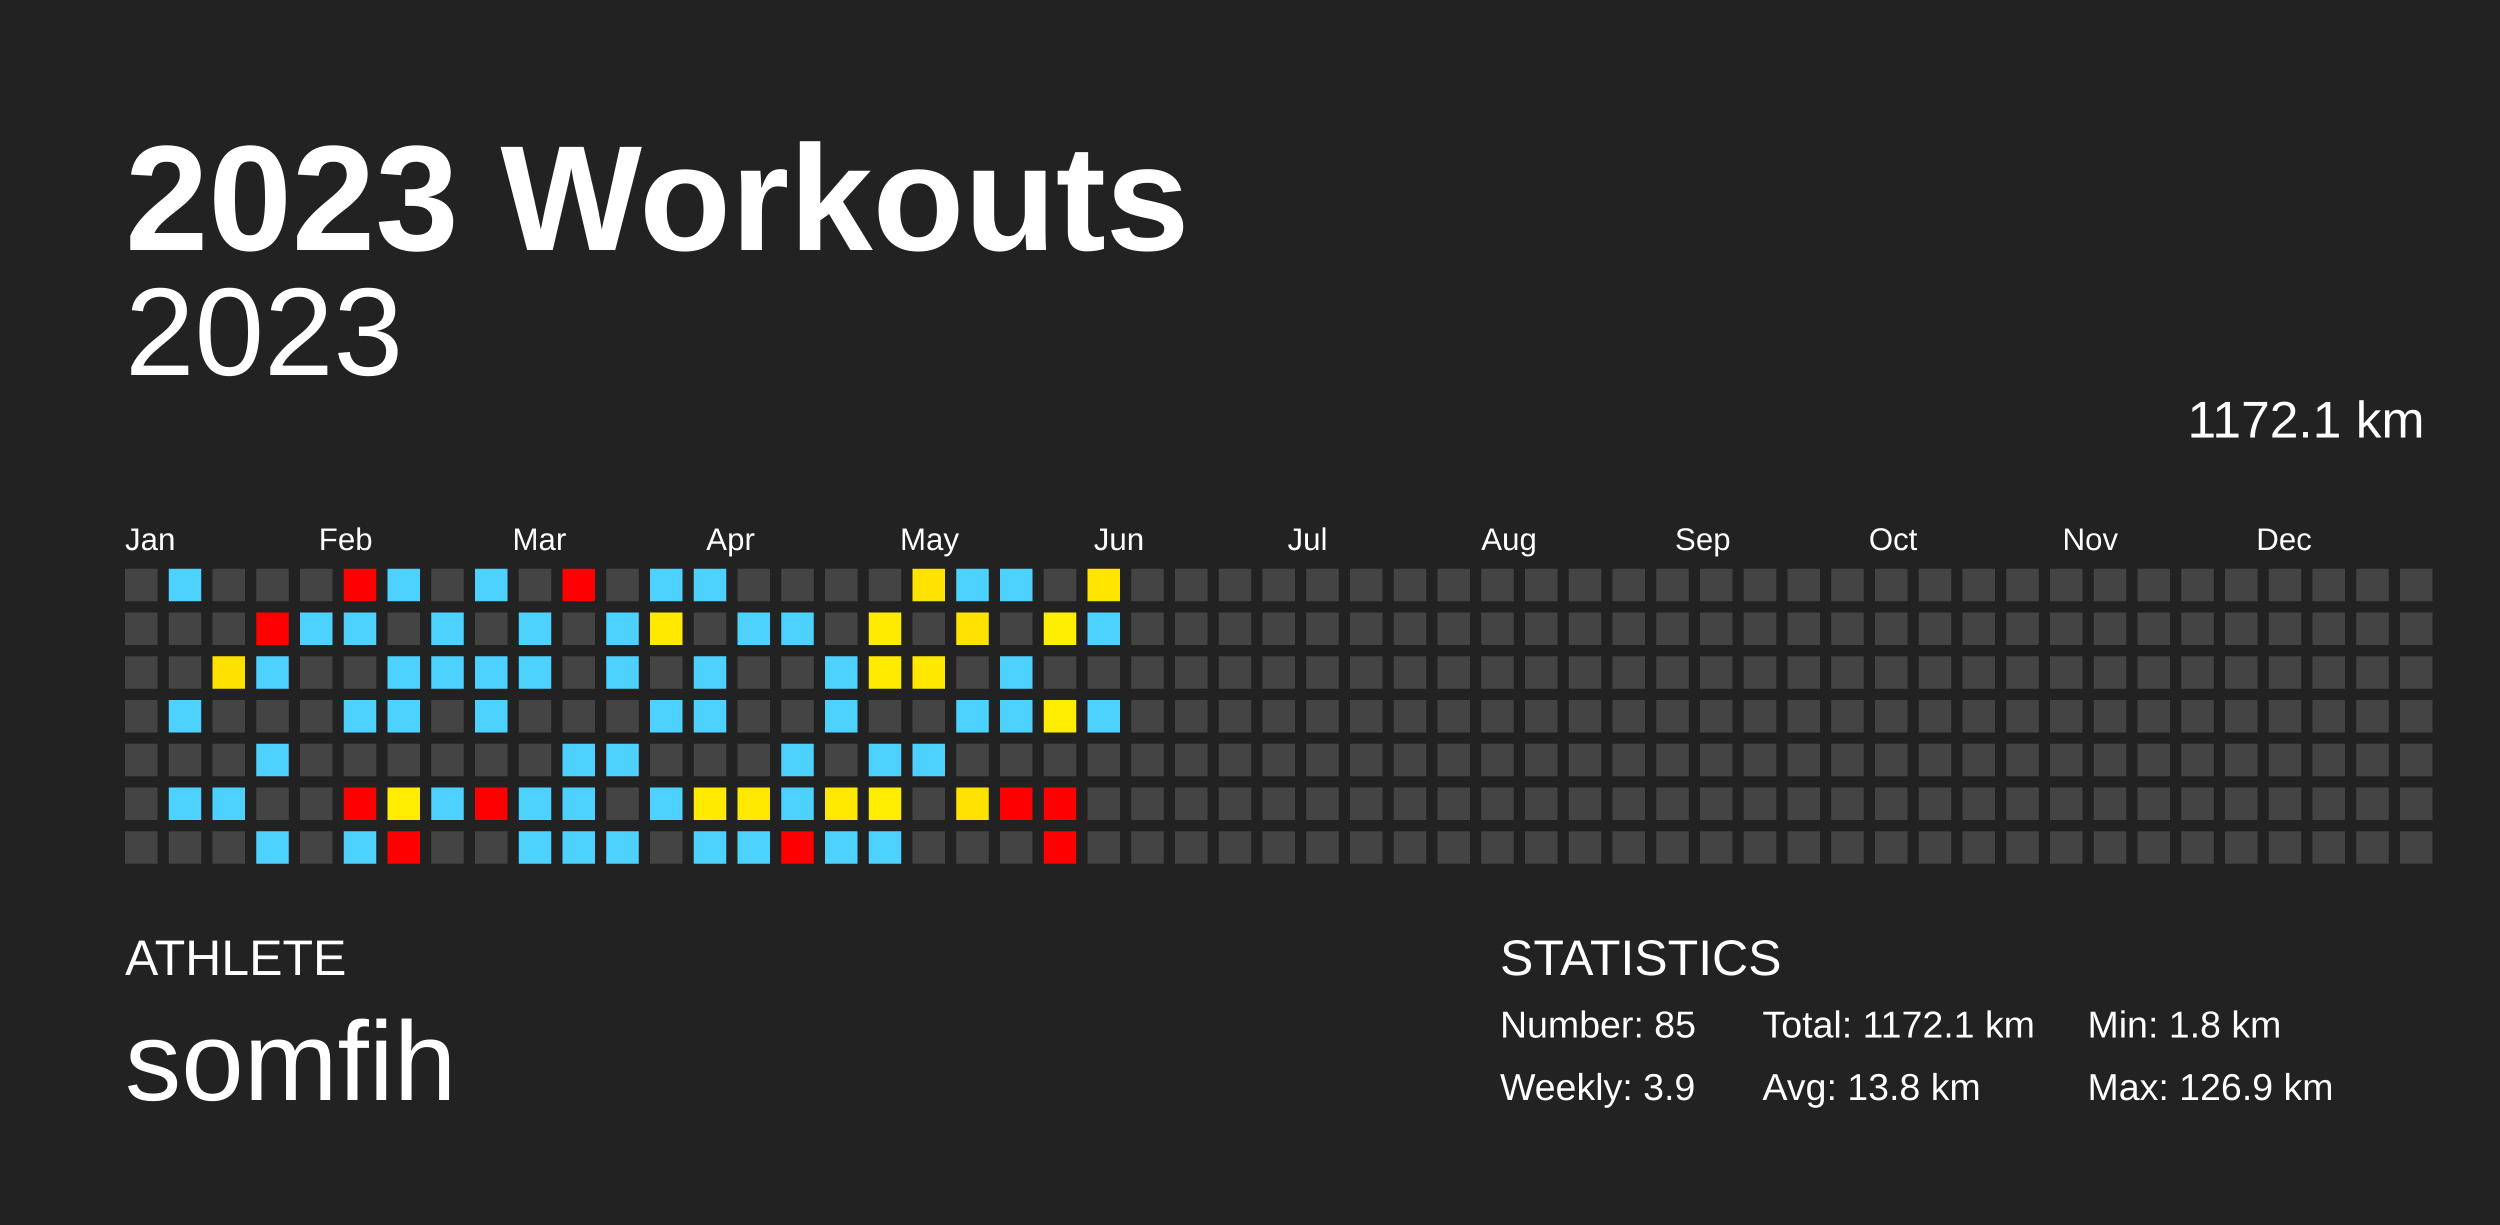
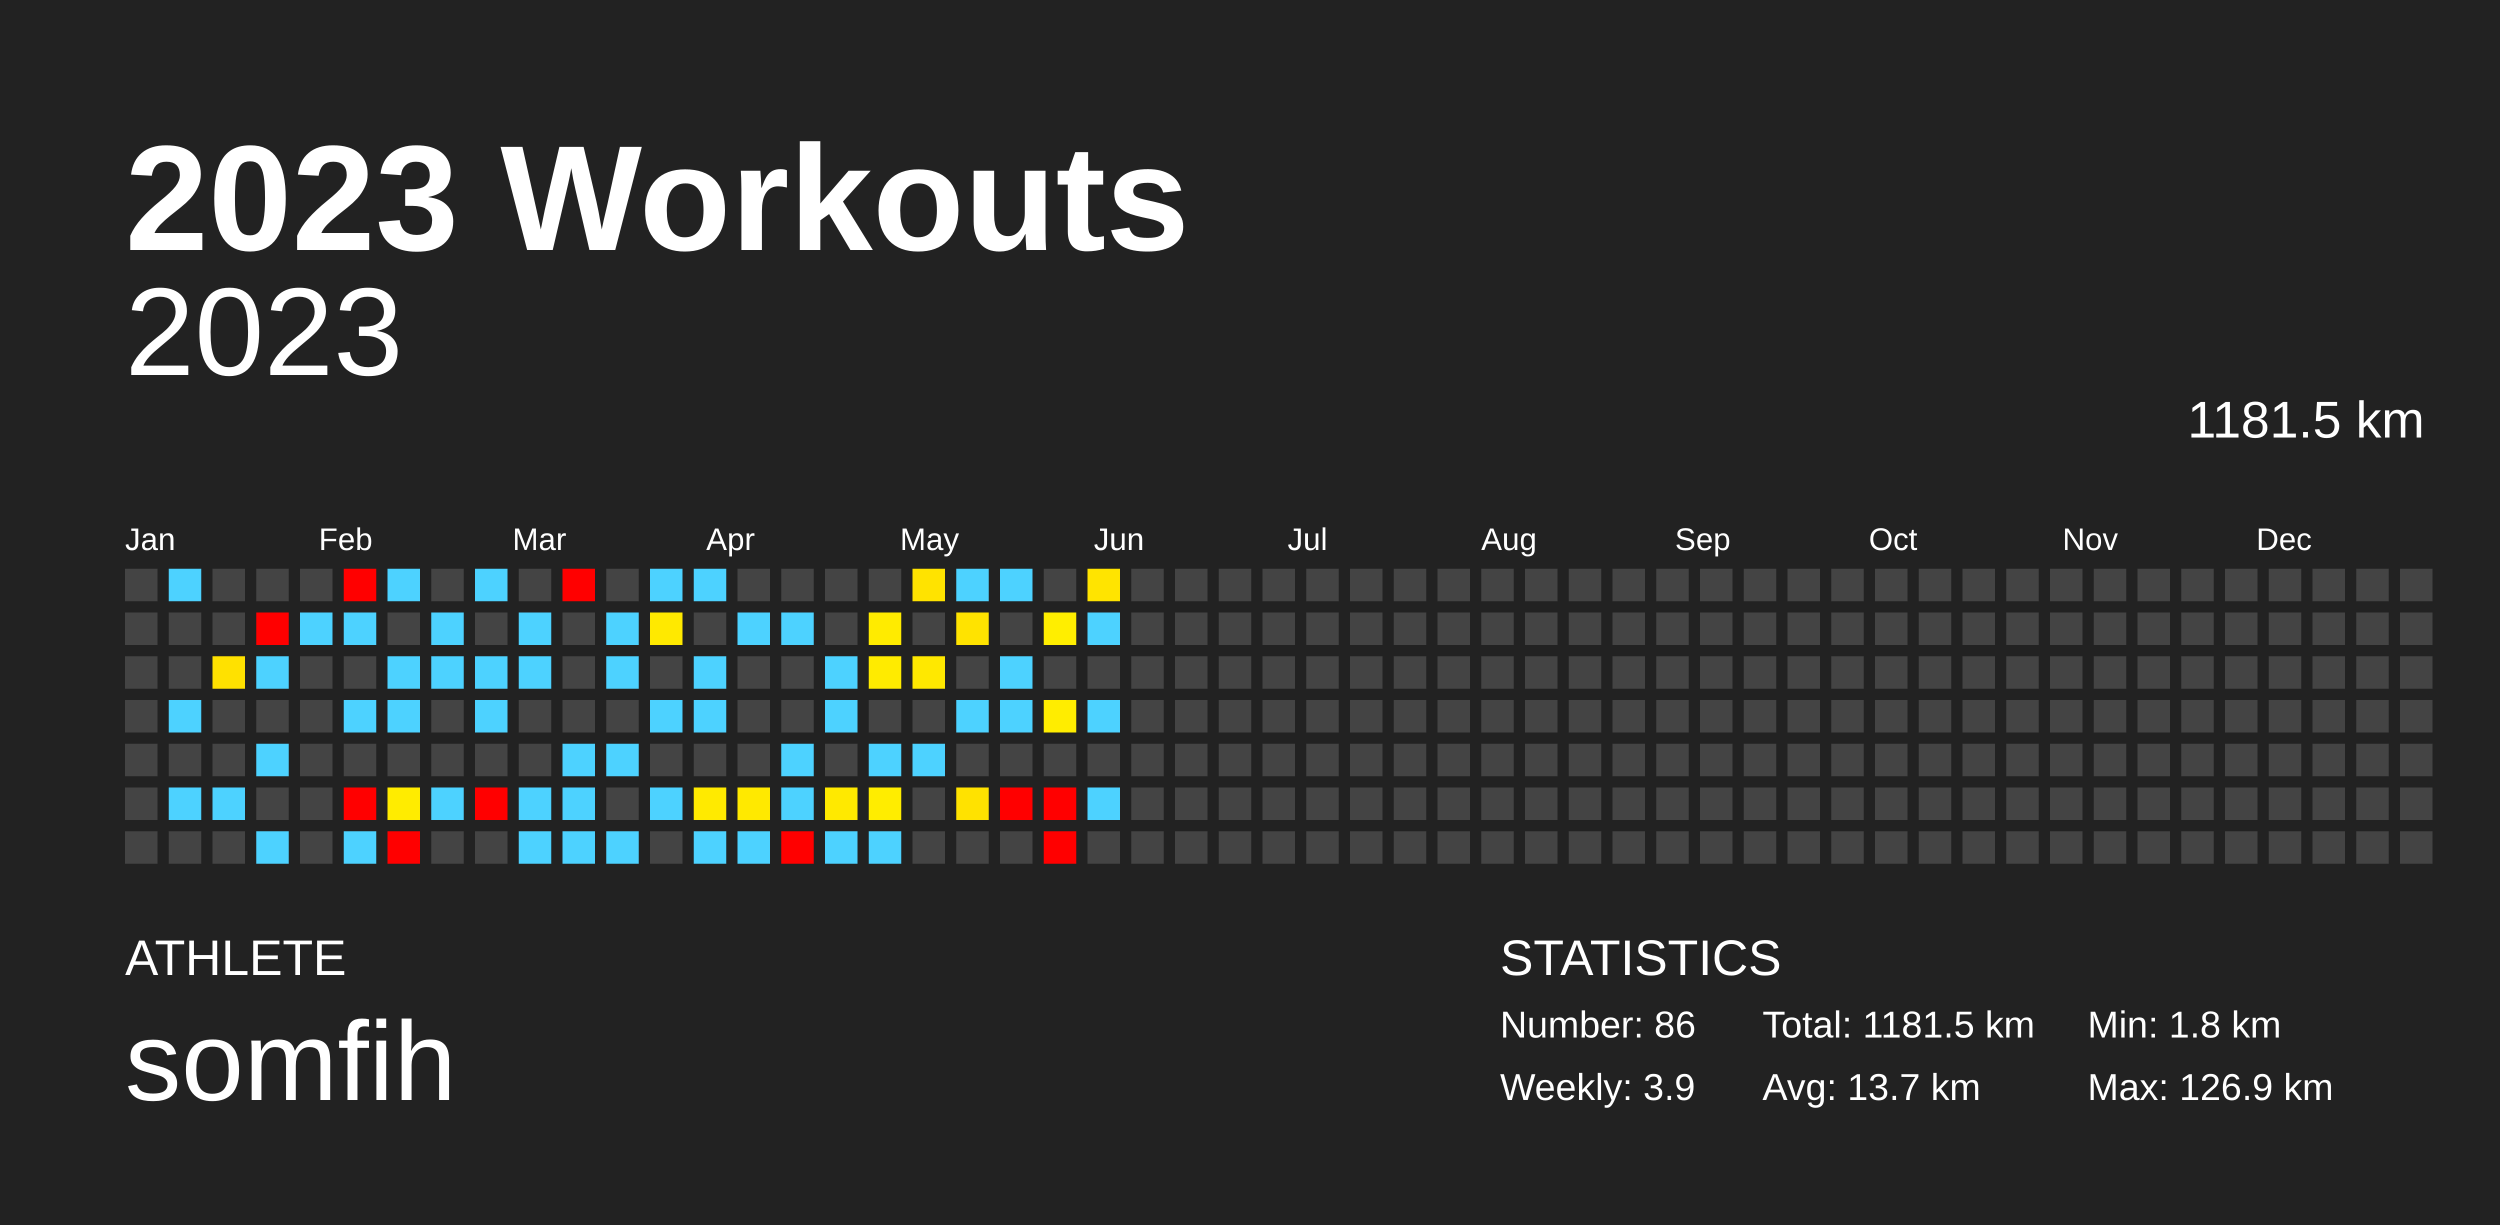
<svg xmlns="http://www.w3.org/2000/svg" baseProfile="full" height="98mm" version="1.1" viewBox="0,0,200,98" width="200mm">
  <defs />
  <rect fill="#222222" height="98" width="200" x="0" y="0" />
  <text fill="#FFFFFF" style="font-size:12px; font-family:Arial; font-weight:bold;" x="10" y="20">2023 Workouts</text>
  <text fill="#FFFFFF" style="font-size:4px; font-family:Arial" x="10" y="78">ATHLETE</text>
  <text fill="#FFFFFF" style="font-size:9px; font-family:Arial" x="10" y="88">somfih</text>
  <text fill="#FFFFFF" style="font-size:4px; font-family:Arial" x="120" y="78">STATISTICS</text>
-   <text fill="#FFFFFF" style="font-size:3px; font-family:Arial" x="120" y="83">Number: 85</text>
+   <text fill="#FFFFFF" style="font-size:3px; font-family:Arial" x="120" y="83">Number: 86</text>
  <text fill="#FFFFFF" style="font-size:3px; font-family:Arial" x="120" y="88">Weekly: 3.9</text>
-   <text fill="#FFFFFF" style="font-size:3px; font-family:Arial" x="141" y="83">Total: 1172.1 km</text>
-   <text fill="#FFFFFF" style="font-size:3px; font-family:Arial" x="141" y="88">Avg: 13.8 km</text>
+   <text fill="#FFFFFF" style="font-size:3px; font-family:Arial" x="141" y="83">Total: 1181.5 km</text>
+   <text fill="#FFFFFF" style="font-size:3px; font-family:Arial" x="141" y="88">Avg: 13.7 km</text>
  <text fill="#FFFFFF" style="font-size:3px; font-family:Arial" x="167" y="83">Min: 1.8 km</text>
  <text fill="#FFFFFF" style="font-size:3px; font-family:Arial" x="167" y="88">Max: 126.9 km</text>
  <text alignment-baseline="hanging" fill="#FFFFFF" style="font-size:10.0px; font-family:Arial;" x="10" y="30">2023</text>
-   <text alignment-baseline="hanging" fill="#FFFFFF" style="font-size:4.125px; font-family:Arial;" x="175" y="35">1172.1 km</text>
+   <text alignment-baseline="hanging" fill="#FFFFFF" style="font-size:4.125px; font-family:Arial;" x="175" y="35">1181.5 km</text>
  <text fill="#FFFFFF" style="font-size:2.5px; font-family:Arial" x="10.0" y="44">Jan</text>
  <text fill="#FFFFFF" style="font-size:2.5px; font-family:Arial" x="25.5" y="44">Feb</text>
  <text fill="#FFFFFF" style="font-size:2.5px; font-family:Arial" x="41.0" y="44">Mar</text>
  <text fill="#FFFFFF" style="font-size:2.5px; font-family:Arial" x="56.5" y="44">Apr</text>
  <text fill="#FFFFFF" style="font-size:2.5px; font-family:Arial" x="72.0" y="44">May</text>
  <text fill="#FFFFFF" style="font-size:2.5px; font-family:Arial" x="87.5" y="44">Jun</text>
  <text fill="#FFFFFF" style="font-size:2.5px; font-family:Arial" x="103.0" y="44">Jul</text>
  <text fill="#FFFFFF" style="font-size:2.5px; font-family:Arial" x="118.5" y="44">Aug</text>
  <text fill="#FFFFFF" style="font-size:2.5px; font-family:Arial" x="134.0" y="44">Sep</text>
  <text fill="#FFFFFF" style="font-size:2.5px; font-family:Arial" x="149.5" y="44">Oct</text>
  <text fill="#FFFFFF" style="font-size:2.5px; font-family:Arial" x="165.0" y="44">Nov</text>
  <text fill="#FFFFFF" style="font-size:2.5px; font-family:Arial" x="180.5" y="44">Dec</text>
  <rect fill="#444444" height="2.6" width="2.6" x="10.0" y="45.5" />
  <rect fill="#444444" height="2.6" width="2.6" x="10.0" y="49.0" />
  <rect fill="#444444" height="2.6" width="2.6" x="10.0" y="52.5" />
  <rect fill="#444444" height="2.6" width="2.6" x="10.0" y="56.0" />
  <rect fill="#444444" height="2.6" width="2.6" x="10.0" y="59.5" />
  <rect fill="#444444" height="2.6" width="2.6" x="10.0" y="63.0" />
  <rect fill="#444444" height="2.6" width="2.6" x="10.0" y="66.5" />
  <rect fill="#4dd2ff" height="2.6" width="2.6" x="13.5" y="45.5" />
  <rect fill="#444444" height="2.6" width="2.6" x="13.5" y="49.0" />
  <rect fill="#444444" height="2.6" width="2.6" x="13.5" y="52.5" />
  <rect fill="#4dd2ff" height="2.6" width="2.6" x="13.5" y="56.0" />
  <rect fill="#444444" height="2.6" width="2.6" x="13.5" y="59.5" />
  <rect fill="#4dd2ff" height="2.6" width="2.6" x="13.5" y="63.0" />
  <rect fill="#444444" height="2.6" width="2.6" x="13.5" y="66.5" />
  <rect fill="#444444" height="2.6" width="2.6" x="17.0" y="45.5" />
  <rect fill="#444444" height="2.6" width="2.6" x="17.0" y="49.0" />
  <rect fill="#ffe100" height="2.6" width="2.6" x="17.0" y="52.5" />
  <rect fill="#444444" height="2.6" width="2.6" x="17.0" y="56.0" />
  <rect fill="#444444" height="2.6" width="2.6" x="17.0" y="59.5" />
  <rect fill="#4dd2ff" height="2.6" width="2.6" x="17.0" y="63.0" />
  <rect fill="#444444" height="2.6" width="2.6" x="17.0" y="66.5" />
  <rect fill="#444444" height="2.6" width="2.6" x="20.5" y="45.5" />
  <rect fill="red" height="2.6" width="2.6" x="20.5" y="49.0" />
  <rect fill="#4dd2ff" height="2.6" width="2.6" x="20.5" y="52.5" />
  <rect fill="#444444" height="2.6" width="2.6" x="20.5" y="56.0" />
  <rect fill="#4dd2ff" height="2.6" width="2.6" x="20.5" y="59.5" />
  <rect fill="#444444" height="2.6" width="2.6" x="20.5" y="63.0" />
  <rect fill="#4dd2ff" height="2.6" width="2.6" x="20.5" y="66.5" />
  <rect fill="#444444" height="2.6" width="2.6" x="24.0" y="45.5" />
  <rect fill="#4dd2ff" height="2.6" width="2.6" x="24.0" y="49.0" />
  <rect fill="#444444" height="2.6" width="2.6" x="24.0" y="52.5" />
  <rect fill="#444444" height="2.6" width="2.6" x="24.0" y="56.0" />
  <rect fill="#444444" height="2.6" width="2.6" x="24.0" y="59.5" />
  <rect fill="#444444" height="2.6" width="2.6" x="24.0" y="63.0" />
  <rect fill="#444444" height="2.6" width="2.6" x="24.0" y="66.5" />
  <rect fill="red" height="2.6" width="2.6" x="27.5" y="45.5" />
  <rect fill="#4dd2ff" height="2.6" width="2.6" x="27.5" y="49.0" />
  <rect fill="#444444" height="2.6" width="2.6" x="27.5" y="52.5" />
  <rect fill="#4dd2ff" height="2.6" width="2.6" x="27.5" y="56.0" />
  <rect fill="#444444" height="2.6" width="2.6" x="27.5" y="59.5" />
  <rect fill="red" height="2.6" width="2.6" x="27.5" y="63.0" />
  <rect fill="#4dd2ff" height="2.6" width="2.6" x="27.5" y="66.5" />
  <rect fill="#4dd2ff" height="2.6" width="2.6" x="31.0" y="45.5" />
  <rect fill="#444444" height="2.6" width="2.6" x="31.0" y="49.0" />
  <rect fill="#4dd2ff" height="2.6" width="2.6" x="31.0" y="52.5" />
  <rect fill="#4dd2ff" height="2.6" width="2.6" x="31.0" y="56.0" />
  <rect fill="#444444" height="2.6" width="2.6" x="31.0" y="59.5" />
  <rect fill="#ffec00" height="2.6" width="2.6" x="31.0" y="63.0" />
  <rect fill="red" height="2.6" width="2.6" x="31.0" y="66.5" />
  <rect fill="#444444" height="2.6" width="2.6" x="34.5" y="45.5" />
  <rect fill="#4dd2ff" height="2.6" width="2.6" x="34.5" y="49.0" />
  <rect fill="#4dd2ff" height="2.6" width="2.6" x="34.5" y="52.5" />
  <rect fill="#444444" height="2.6" width="2.6" x="34.5" y="56.0" />
  <rect fill="#444444" height="2.6" width="2.6" x="34.5" y="59.5" />
  <rect fill="#4dd2ff" height="2.6" width="2.6" x="34.5" y="63.0" />
  <rect fill="#444444" height="2.6" width="2.6" x="34.5" y="66.5" />
  <rect fill="#4dd2ff" height="2.6" width="2.6" x="38.0" y="45.5" />
  <rect fill="#444444" height="2.6" width="2.6" x="38.0" y="49.0" />
  <rect fill="#4dd2ff" height="2.6" width="2.6" x="38.0" y="52.5" />
  <rect fill="#4dd2ff" height="2.6" width="2.6" x="38.0" y="56.0" />
  <rect fill="#444444" height="2.6" width="2.6" x="38.0" y="59.5" />
  <rect fill="red" height="2.6" width="2.6" x="38.0" y="63.0" />
  <rect fill="#444444" height="2.6" width="2.6" x="38.0" y="66.5" />
  <rect fill="#444444" height="2.6" width="2.6" x="41.5" y="45.5" />
  <rect fill="#4dd2ff" height="2.6" width="2.6" x="41.5" y="49.0" />
  <rect fill="#4dd2ff" height="2.6" width="2.6" x="41.5" y="52.5" />
  <rect fill="#444444" height="2.6" width="2.6" x="41.5" y="56.0" />
  <rect fill="#444444" height="2.6" width="2.6" x="41.5" y="59.5" />
  <rect fill="#4dd2ff" height="2.6" width="2.6" x="41.5" y="63.0" />
  <rect fill="#4dd2ff" height="2.6" width="2.6" x="41.5" y="66.5" />
  <rect fill="red" height="2.6" width="2.6" x="45.0" y="45.5" />
  <rect fill="#444444" height="2.6" width="2.6" x="45.0" y="49.0" />
  <rect fill="#444444" height="2.6" width="2.6" x="45.0" y="52.5" />
  <rect fill="#444444" height="2.6" width="2.6" x="45.0" y="56.0" />
  <rect fill="#4dd2ff" height="2.6" width="2.6" x="45.0" y="59.5" />
  <rect fill="#4dd2ff" height="2.6" width="2.6" x="45.0" y="63.0" />
  <rect fill="#4dd2ff" height="2.6" width="2.6" x="45.0" y="66.5" />
  <rect fill="#444444" height="2.6" width="2.6" x="48.5" y="45.5" />
  <rect fill="#4dd2ff" height="2.6" width="2.6" x="48.5" y="49.0" />
  <rect fill="#4dd2ff" height="2.6" width="2.6" x="48.5" y="52.5" />
  <rect fill="#444444" height="2.6" width="2.6" x="48.5" y="56.0" />
  <rect fill="#4dd2ff" height="2.6" width="2.6" x="48.5" y="59.5" />
  <rect fill="#444444" height="2.6" width="2.6" x="48.5" y="63.0" />
  <rect fill="#4dd2ff" height="2.6" width="2.6" x="48.5" y="66.5" />
  <rect fill="#4dd2ff" height="2.6" width="2.6" x="52.0" y="45.5" />
  <rect fill="#ffe900" height="2.6" width="2.6" x="52.0" y="49.0" />
  <rect fill="#444444" height="2.6" width="2.6" x="52.0" y="52.5" />
  <rect fill="#4dd2ff" height="2.6" width="2.6" x="52.0" y="56.0" />
  <rect fill="#444444" height="2.6" width="2.6" x="52.0" y="59.5" />
  <rect fill="#4dd2ff" height="2.6" width="2.6" x="52.0" y="63.0" />
  <rect fill="#444444" height="2.6" width="2.6" x="52.0" y="66.5" />
  <rect fill="#4dd2ff" height="2.6" width="2.6" x="55.5" y="45.5" />
  <rect fill="#444444" height="2.6" width="2.6" x="55.5" y="49.0" />
  <rect fill="#4dd2ff" height="2.6" width="2.6" x="55.5" y="52.5" />
  <rect fill="#4dd2ff" height="2.6" width="2.6" x="55.5" y="56.0" />
  <rect fill="#444444" height="2.6" width="2.6" x="55.5" y="59.5" />
  <rect fill="#ffea00" height="2.6" width="2.6" x="55.5" y="63.0" />
  <rect fill="#4dd2ff" height="2.6" width="2.6" x="55.5" y="66.5" />
  <rect fill="#444444" height="2.6" width="2.6" x="59.0" y="45.5" />
  <rect fill="#4dd2ff" height="2.6" width="2.6" x="59.0" y="49.0" />
  <rect fill="#444444" height="2.6" width="2.6" x="59.0" y="52.5" />
  <rect fill="#444444" height="2.6" width="2.6" x="59.0" y="56.0" />
  <rect fill="#444444" height="2.6" width="2.6" x="59.0" y="59.5" />
  <rect fill="#ffe900" height="2.6" width="2.6" x="59.0" y="63.0" />
  <rect fill="#4dd2ff" height="2.6" width="2.6" x="59.0" y="66.5" />
  <rect fill="#444444" height="2.6" width="2.6" x="62.5" y="45.5" />
  <rect fill="#4dd2ff" height="2.6" width="2.6" x="62.5" y="49.0" />
  <rect fill="#444444" height="2.6" width="2.6" x="62.5" y="52.5" />
  <rect fill="#444444" height="2.6" width="2.6" x="62.5" y="56.0" />
  <rect fill="#4dd2ff" height="2.6" width="2.6" x="62.5" y="59.5" />
  <rect fill="#4dd2ff" height="2.6" width="2.6" x="62.5" y="63.0" />
  <rect fill="red" height="2.6" width="2.6" x="62.5" y="66.5" />
  <rect fill="#444444" height="2.6" width="2.6" x="66.0" y="45.5" />
  <rect fill="#444444" height="2.6" width="2.6" x="66.0" y="49.0" />
  <rect fill="#4dd2ff" height="2.6" width="2.6" x="66.0" y="52.5" />
  <rect fill="#4dd2ff" height="2.6" width="2.6" x="66.0" y="56.0" />
  <rect fill="#444444" height="2.6" width="2.6" x="66.0" y="59.5" />
  <rect fill="#ffe900" height="2.6" width="2.6" x="66.0" y="63.0" />
  <rect fill="#4dd2ff" height="2.6" width="2.6" x="66.0" y="66.5" />
  <rect fill="#444444" height="2.6" width="2.6" x="69.5" y="45.5" />
  <rect fill="#ffeb00" height="2.6" width="2.6" x="69.5" y="49.0" />
  <rect fill="#ffeb00" height="2.6" width="2.6" x="69.5" y="52.5" />
  <rect fill="#444444" height="2.6" width="2.6" x="69.5" y="56.0" />
  <rect fill="#4dd2ff" height="2.6" width="2.6" x="69.5" y="59.5" />
  <rect fill="#ffed00" height="2.6" width="2.6" x="69.5" y="63.0" />
  <rect fill="#4dd2ff" height="2.6" width="2.6" x="69.5" y="66.5" />
  <rect fill="#ffe300" height="2.6" width="2.6" x="73.0" y="45.5" />
  <rect fill="#444444" height="2.6" width="2.6" x="73.0" y="49.0" />
  <rect fill="#ffe800" height="2.6" width="2.6" x="73.0" y="52.5" />
  <rect fill="#444444" height="2.6" width="2.6" x="73.0" y="56.0" />
  <rect fill="#4dd2ff" height="2.6" width="2.6" x="73.0" y="59.5" />
  <rect fill="#444444" height="2.6" width="2.6" x="73.0" y="63.0" />
  <rect fill="#444444" height="2.6" width="2.6" x="73.0" y="66.5" />
  <rect fill="#4dd2ff" height="2.6" width="2.6" x="76.5" y="45.5" />
  <rect fill="#ffe300" height="2.6" width="2.6" x="76.5" y="49.0" />
  <rect fill="#444444" height="2.6" width="2.6" x="76.5" y="52.5" />
  <rect fill="#4dd2ff" height="2.6" width="2.6" x="76.5" y="56.0" />
  <rect fill="#444444" height="2.6" width="2.6" x="76.5" y="59.5" />
  <rect fill="#ffe200" height="2.6" width="2.6" x="76.5" y="63.0" />
  <rect fill="#444444" height="2.6" width="2.6" x="76.5" y="66.5" />
  <rect fill="#4dd2ff" height="2.6" width="2.6" x="80.0" y="45.5" />
  <rect fill="#444444" height="2.6" width="2.6" x="80.0" y="49.0" />
  <rect fill="#4dd2ff" height="2.6" width="2.6" x="80.0" y="52.5" />
  <rect fill="#4dd2ff" height="2.6" width="2.6" x="80.0" y="56.0" />
  <rect fill="#444444" height="2.6" width="2.6" x="80.0" y="59.5" />
  <rect fill="red" height="2.6" width="2.6" x="80.0" y="63.0" />
  <rect fill="#444444" height="2.6" width="2.6" x="80.0" y="66.5" />
  <rect fill="#444444" height="2.6" width="2.6" x="83.5" y="45.5" />
  <rect fill="#ffee00" height="2.6" width="2.6" x="83.5" y="49.0" />
  <rect fill="#444444" height="2.6" width="2.6" x="83.5" y="52.5" />
  <rect fill="#ffed00" height="2.6" width="2.6" x="83.5" y="56.0" />
  <rect fill="#444444" height="2.6" width="2.6" x="83.5" y="59.5" />
  <rect fill="red" height="2.6" width="2.6" x="83.5" y="63.0" />
  <rect fill="red" height="2.6" width="2.6" x="83.5" y="66.5" />
  <rect fill="#ffe400" height="2.6" width="2.6" x="87.0" y="45.5" />
  <rect fill="#4dd2ff" height="2.6" width="2.6" x="87.0" y="49.0" />
  <rect fill="#444444" height="2.6" width="2.6" x="87.0" y="52.5" />
  <rect fill="#4dd2ff" height="2.6" width="2.6" x="87.0" y="56.0" />
  <rect fill="#444444" height="2.6" width="2.6" x="87.0" y="59.5" />
-   <rect fill="#444444" height="2.6" width="2.6" x="87.0" y="63.0" />
+   <rect fill="#4dd2ff" height="2.6" width="2.6" x="87.0" y="63.0" />
  <rect fill="#444444" height="2.6" width="2.6" x="87.0" y="66.5" />
  <rect fill="#444444" height="2.6" width="2.6" x="90.5" y="45.5" />
  <rect fill="#444444" height="2.6" width="2.6" x="90.5" y="49.0" />
  <rect fill="#444444" height="2.6" width="2.6" x="90.5" y="52.5" />
  <rect fill="#444444" height="2.6" width="2.6" x="90.5" y="56.0" />
  <rect fill="#444444" height="2.6" width="2.6" x="90.5" y="59.5" />
  <rect fill="#444444" height="2.6" width="2.6" x="90.5" y="63.0" />
  <rect fill="#444444" height="2.6" width="2.6" x="90.5" y="66.5" />
  <rect fill="#444444" height="2.6" width="2.6" x="94.0" y="45.5" />
  <rect fill="#444444" height="2.6" width="2.6" x="94.0" y="49.0" />
  <rect fill="#444444" height="2.6" width="2.6" x="94.0" y="52.5" />
  <rect fill="#444444" height="2.6" width="2.6" x="94.0" y="56.0" />
  <rect fill="#444444" height="2.6" width="2.6" x="94.0" y="59.5" />
  <rect fill="#444444" height="2.6" width="2.6" x="94.0" y="63.0" />
  <rect fill="#444444" height="2.6" width="2.6" x="94.0" y="66.5" />
  <rect fill="#444444" height="2.6" width="2.6" x="97.5" y="45.5" />
  <rect fill="#444444" height="2.6" width="2.6" x="97.5" y="49.0" />
  <rect fill="#444444" height="2.6" width="2.6" x="97.5" y="52.5" />
  <rect fill="#444444" height="2.6" width="2.6" x="97.5" y="56.0" />
  <rect fill="#444444" height="2.6" width="2.6" x="97.5" y="59.5" />
  <rect fill="#444444" height="2.6" width="2.6" x="97.5" y="63.0" />
  <rect fill="#444444" height="2.6" width="2.6" x="97.5" y="66.5" />
  <rect fill="#444444" height="2.6" width="2.6" x="101.0" y="45.5" />
  <rect fill="#444444" height="2.6" width="2.6" x="101.0" y="49.0" />
  <rect fill="#444444" height="2.6" width="2.6" x="101.0" y="52.5" />
  <rect fill="#444444" height="2.6" width="2.6" x="101.0" y="56.0" />
  <rect fill="#444444" height="2.6" width="2.6" x="101.0" y="59.5" />
  <rect fill="#444444" height="2.6" width="2.6" x="101.0" y="63.0" />
  <rect fill="#444444" height="2.6" width="2.6" x="101.0" y="66.5" />
  <rect fill="#444444" height="2.6" width="2.6" x="104.5" y="45.5" />
  <rect fill="#444444" height="2.6" width="2.6" x="104.5" y="49.0" />
  <rect fill="#444444" height="2.6" width="2.6" x="104.5" y="52.5" />
  <rect fill="#444444" height="2.6" width="2.6" x="104.5" y="56.0" />
  <rect fill="#444444" height="2.6" width="2.6" x="104.5" y="59.5" />
  <rect fill="#444444" height="2.6" width="2.6" x="104.5" y="63.0" />
  <rect fill="#444444" height="2.6" width="2.6" x="104.5" y="66.5" />
  <rect fill="#444444" height="2.6" width="2.6" x="108.0" y="45.5" />
  <rect fill="#444444" height="2.6" width="2.6" x="108.0" y="49.0" />
  <rect fill="#444444" height="2.6" width="2.6" x="108.0" y="52.5" />
  <rect fill="#444444" height="2.6" width="2.6" x="108.0" y="56.0" />
  <rect fill="#444444" height="2.6" width="2.6" x="108.0" y="59.5" />
  <rect fill="#444444" height="2.6" width="2.6" x="108.0" y="63.0" />
  <rect fill="#444444" height="2.6" width="2.6" x="108.0" y="66.5" />
  <rect fill="#444444" height="2.6" width="2.6" x="111.5" y="45.5" />
  <rect fill="#444444" height="2.6" width="2.6" x="111.5" y="49.0" />
  <rect fill="#444444" height="2.6" width="2.6" x="111.5" y="52.5" />
  <rect fill="#444444" height="2.6" width="2.6" x="111.5" y="56.0" />
  <rect fill="#444444" height="2.6" width="2.6" x="111.5" y="59.5" />
  <rect fill="#444444" height="2.6" width="2.6" x="111.5" y="63.0" />
  <rect fill="#444444" height="2.6" width="2.6" x="111.5" y="66.5" />
  <rect fill="#444444" height="2.6" width="2.6" x="115.0" y="45.5" />
  <rect fill="#444444" height="2.6" width="2.6" x="115.0" y="49.0" />
  <rect fill="#444444" height="2.6" width="2.6" x="115.0" y="52.5" />
  <rect fill="#444444" height="2.6" width="2.6" x="115.0" y="56.0" />
  <rect fill="#444444" height="2.6" width="2.6" x="115.0" y="59.5" />
  <rect fill="#444444" height="2.6" width="2.6" x="115.0" y="63.0" />
  <rect fill="#444444" height="2.6" width="2.6" x="115.0" y="66.5" />
  <rect fill="#444444" height="2.6" width="2.6" x="118.5" y="45.5" />
  <rect fill="#444444" height="2.6" width="2.6" x="118.5" y="49.0" />
  <rect fill="#444444" height="2.6" width="2.6" x="118.5" y="52.5" />
  <rect fill="#444444" height="2.6" width="2.6" x="118.5" y="56.0" />
  <rect fill="#444444" height="2.6" width="2.6" x="118.5" y="59.5" />
  <rect fill="#444444" height="2.6" width="2.6" x="118.5" y="63.0" />
  <rect fill="#444444" height="2.6" width="2.6" x="118.5" y="66.5" />
  <rect fill="#444444" height="2.6" width="2.6" x="122.0" y="45.5" />
  <rect fill="#444444" height="2.6" width="2.6" x="122.0" y="49.0" />
  <rect fill="#444444" height="2.6" width="2.6" x="122.0" y="52.5" />
  <rect fill="#444444" height="2.6" width="2.6" x="122.0" y="56.0" />
  <rect fill="#444444" height="2.6" width="2.6" x="122.0" y="59.5" />
  <rect fill="#444444" height="2.6" width="2.6" x="122.0" y="63.0" />
  <rect fill="#444444" height="2.6" width="2.6" x="122.0" y="66.5" />
  <rect fill="#444444" height="2.6" width="2.6" x="125.5" y="45.5" />
  <rect fill="#444444" height="2.6" width="2.6" x="125.5" y="49.0" />
  <rect fill="#444444" height="2.6" width="2.6" x="125.5" y="52.5" />
  <rect fill="#444444" height="2.6" width="2.6" x="125.5" y="56.0" />
  <rect fill="#444444" height="2.6" width="2.6" x="125.5" y="59.5" />
  <rect fill="#444444" height="2.6" width="2.6" x="125.5" y="63.0" />
  <rect fill="#444444" height="2.6" width="2.6" x="125.5" y="66.5" />
  <rect fill="#444444" height="2.6" width="2.6" x="129.0" y="45.5" />
  <rect fill="#444444" height="2.6" width="2.6" x="129.0" y="49.0" />
  <rect fill="#444444" height="2.6" width="2.6" x="129.0" y="52.5" />
  <rect fill="#444444" height="2.6" width="2.6" x="129.0" y="56.0" />
  <rect fill="#444444" height="2.6" width="2.6" x="129.0" y="59.5" />
  <rect fill="#444444" height="2.6" width="2.6" x="129.0" y="63.0" />
  <rect fill="#444444" height="2.6" width="2.6" x="129.0" y="66.5" />
  <rect fill="#444444" height="2.6" width="2.6" x="132.5" y="45.5" />
  <rect fill="#444444" height="2.6" width="2.6" x="132.5" y="49.0" />
  <rect fill="#444444" height="2.6" width="2.6" x="132.5" y="52.5" />
  <rect fill="#444444" height="2.6" width="2.6" x="132.5" y="56.0" />
  <rect fill="#444444" height="2.6" width="2.6" x="132.5" y="59.5" />
  <rect fill="#444444" height="2.6" width="2.6" x="132.5" y="63.0" />
  <rect fill="#444444" height="2.6" width="2.6" x="132.5" y="66.5" />
  <rect fill="#444444" height="2.6" width="2.6" x="136.0" y="45.5" />
  <rect fill="#444444" height="2.6" width="2.6" x="136.0" y="49.0" />
  <rect fill="#444444" height="2.6" width="2.6" x="136.0" y="52.5" />
  <rect fill="#444444" height="2.6" width="2.6" x="136.0" y="56.0" />
  <rect fill="#444444" height="2.6" width="2.6" x="136.0" y="59.5" />
  <rect fill="#444444" height="2.6" width="2.6" x="136.0" y="63.0" />
  <rect fill="#444444" height="2.6" width="2.6" x="136.0" y="66.5" />
  <rect fill="#444444" height="2.6" width="2.6" x="139.5" y="45.5" />
  <rect fill="#444444" height="2.6" width="2.6" x="139.5" y="49.0" />
  <rect fill="#444444" height="2.6" width="2.6" x="139.5" y="52.5" />
  <rect fill="#444444" height="2.6" width="2.6" x="139.5" y="56.0" />
  <rect fill="#444444" height="2.6" width="2.6" x="139.5" y="59.5" />
  <rect fill="#444444" height="2.6" width="2.6" x="139.5" y="63.0" />
  <rect fill="#444444" height="2.6" width="2.6" x="139.5" y="66.5" />
  <rect fill="#444444" height="2.6" width="2.6" x="143.0" y="45.5" />
  <rect fill="#444444" height="2.6" width="2.6" x="143.0" y="49.0" />
  <rect fill="#444444" height="2.6" width="2.6" x="143.0" y="52.5" />
  <rect fill="#444444" height="2.6" width="2.6" x="143.0" y="56.0" />
  <rect fill="#444444" height="2.6" width="2.6" x="143.0" y="59.5" />
  <rect fill="#444444" height="2.6" width="2.6" x="143.0" y="63.0" />
  <rect fill="#444444" height="2.6" width="2.6" x="143.0" y="66.5" />
  <rect fill="#444444" height="2.6" width="2.6" x="146.5" y="45.5" />
  <rect fill="#444444" height="2.6" width="2.6" x="146.5" y="49.0" />
  <rect fill="#444444" height="2.6" width="2.6" x="146.5" y="52.5" />
  <rect fill="#444444" height="2.6" width="2.6" x="146.5" y="56.0" />
  <rect fill="#444444" height="2.6" width="2.6" x="146.5" y="59.5" />
  <rect fill="#444444" height="2.6" width="2.6" x="146.5" y="63.0" />
  <rect fill="#444444" height="2.6" width="2.6" x="146.5" y="66.5" />
  <rect fill="#444444" height="2.6" width="2.6" x="150.0" y="45.5" />
  <rect fill="#444444" height="2.6" width="2.6" x="150.0" y="49.0" />
  <rect fill="#444444" height="2.6" width="2.6" x="150.0" y="52.5" />
  <rect fill="#444444" height="2.6" width="2.6" x="150.0" y="56.0" />
  <rect fill="#444444" height="2.6" width="2.6" x="150.0" y="59.5" />
  <rect fill="#444444" height="2.6" width="2.6" x="150.0" y="63.0" />
  <rect fill="#444444" height="2.6" width="2.6" x="150.0" y="66.5" />
  <rect fill="#444444" height="2.6" width="2.6" x="153.5" y="45.5" />
  <rect fill="#444444" height="2.6" width="2.6" x="153.5" y="49.0" />
  <rect fill="#444444" height="2.6" width="2.6" x="153.5" y="52.5" />
  <rect fill="#444444" height="2.6" width="2.6" x="153.5" y="56.0" />
  <rect fill="#444444" height="2.6" width="2.6" x="153.5" y="59.5" />
  <rect fill="#444444" height="2.6" width="2.6" x="153.5" y="63.0" />
  <rect fill="#444444" height="2.6" width="2.6" x="153.5" y="66.5" />
  <rect fill="#444444" height="2.6" width="2.6" x="157.0" y="45.5" />
  <rect fill="#444444" height="2.6" width="2.6" x="157.0" y="49.0" />
  <rect fill="#444444" height="2.6" width="2.6" x="157.0" y="52.5" />
  <rect fill="#444444" height="2.6" width="2.6" x="157.0" y="56.0" />
  <rect fill="#444444" height="2.6" width="2.6" x="157.0" y="59.5" />
  <rect fill="#444444" height="2.6" width="2.6" x="157.0" y="63.0" />
  <rect fill="#444444" height="2.6" width="2.6" x="157.0" y="66.5" />
  <rect fill="#444444" height="2.6" width="2.6" x="160.5" y="45.5" />
  <rect fill="#444444" height="2.6" width="2.6" x="160.5" y="49.0" />
  <rect fill="#444444" height="2.6" width="2.6" x="160.5" y="52.5" />
  <rect fill="#444444" height="2.6" width="2.6" x="160.5" y="56.0" />
  <rect fill="#444444" height="2.6" width="2.6" x="160.5" y="59.5" />
  <rect fill="#444444" height="2.6" width="2.6" x="160.5" y="63.0" />
  <rect fill="#444444" height="2.6" width="2.6" x="160.5" y="66.5" />
  <rect fill="#444444" height="2.6" width="2.6" x="164.0" y="45.5" />
  <rect fill="#444444" height="2.6" width="2.6" x="164.0" y="49.0" />
  <rect fill="#444444" height="2.6" width="2.6" x="164.0" y="52.5" />
  <rect fill="#444444" height="2.6" width="2.6" x="164.0" y="56.0" />
  <rect fill="#444444" height="2.6" width="2.6" x="164.0" y="59.5" />
  <rect fill="#444444" height="2.6" width="2.6" x="164.0" y="63.0" />
  <rect fill="#444444" height="2.6" width="2.6" x="164.0" y="66.5" />
  <rect fill="#444444" height="2.6" width="2.6" x="167.5" y="45.5" />
  <rect fill="#444444" height="2.6" width="2.6" x="167.5" y="49.0" />
  <rect fill="#444444" height="2.6" width="2.6" x="167.5" y="52.5" />
  <rect fill="#444444" height="2.6" width="2.6" x="167.5" y="56.0" />
  <rect fill="#444444" height="2.6" width="2.6" x="167.5" y="59.5" />
  <rect fill="#444444" height="2.6" width="2.6" x="167.5" y="63.0" />
  <rect fill="#444444" height="2.6" width="2.6" x="167.5" y="66.5" />
  <rect fill="#444444" height="2.6" width="2.6" x="171.0" y="45.5" />
  <rect fill="#444444" height="2.6" width="2.6" x="171.0" y="49.0" />
  <rect fill="#444444" height="2.6" width="2.6" x="171.0" y="52.5" />
  <rect fill="#444444" height="2.6" width="2.6" x="171.0" y="56.0" />
  <rect fill="#444444" height="2.6" width="2.6" x="171.0" y="59.5" />
  <rect fill="#444444" height="2.6" width="2.6" x="171.0" y="63.0" />
  <rect fill="#444444" height="2.6" width="2.6" x="171.0" y="66.5" />
  <rect fill="#444444" height="2.6" width="2.6" x="174.5" y="45.5" />
  <rect fill="#444444" height="2.6" width="2.6" x="174.5" y="49.0" />
  <rect fill="#444444" height="2.6" width="2.6" x="174.5" y="52.5" />
  <rect fill="#444444" height="2.6" width="2.6" x="174.5" y="56.0" />
  <rect fill="#444444" height="2.6" width="2.6" x="174.5" y="59.5" />
  <rect fill="#444444" height="2.6" width="2.6" x="174.5" y="63.0" />
  <rect fill="#444444" height="2.6" width="2.6" x="174.5" y="66.5" />
  <rect fill="#444444" height="2.6" width="2.6" x="178.0" y="45.5" />
  <rect fill="#444444" height="2.6" width="2.6" x="178.0" y="49.0" />
  <rect fill="#444444" height="2.6" width="2.6" x="178.0" y="52.5" />
  <rect fill="#444444" height="2.6" width="2.6" x="178.0" y="56.0" />
  <rect fill="#444444" height="2.6" width="2.6" x="178.0" y="59.5" />
  <rect fill="#444444" height="2.6" width="2.6" x="178.0" y="63.0" />
  <rect fill="#444444" height="2.6" width="2.6" x="178.0" y="66.5" />
  <rect fill="#444444" height="2.6" width="2.6" x="181.5" y="45.5" />
  <rect fill="#444444" height="2.6" width="2.6" x="181.5" y="49.0" />
  <rect fill="#444444" height="2.6" width="2.6" x="181.5" y="52.5" />
  <rect fill="#444444" height="2.6" width="2.6" x="181.5" y="56.0" />
  <rect fill="#444444" height="2.6" width="2.6" x="181.5" y="59.5" />
  <rect fill="#444444" height="2.6" width="2.6" x="181.5" y="63.0" />
  <rect fill="#444444" height="2.6" width="2.6" x="181.5" y="66.5" />
  <rect fill="#444444" height="2.6" width="2.6" x="185.0" y="45.5" />
  <rect fill="#444444" height="2.6" width="2.6" x="185.0" y="49.0" />
  <rect fill="#444444" height="2.6" width="2.6" x="185.0" y="52.5" />
  <rect fill="#444444" height="2.6" width="2.6" x="185.0" y="56.0" />
  <rect fill="#444444" height="2.6" width="2.6" x="185.0" y="59.5" />
  <rect fill="#444444" height="2.6" width="2.6" x="185.0" y="63.0" />
  <rect fill="#444444" height="2.6" width="2.6" x="185.0" y="66.5" />
  <rect fill="#444444" height="2.6" width="2.6" x="188.5" y="45.5" />
  <rect fill="#444444" height="2.6" width="2.6" x="188.5" y="49.0" />
  <rect fill="#444444" height="2.6" width="2.6" x="188.5" y="52.5" />
  <rect fill="#444444" height="2.6" width="2.6" x="188.5" y="56.0" />
  <rect fill="#444444" height="2.6" width="2.6" x="188.5" y="59.5" />
  <rect fill="#444444" height="2.6" width="2.6" x="188.5" y="63.0" />
  <rect fill="#444444" height="2.6" width="2.6" x="188.5" y="66.5" />
  <rect fill="#444444" height="2.6" width="2.6" x="192.0" y="45.5" />
  <rect fill="#444444" height="2.6" width="2.6" x="192.0" y="49.0" />
  <rect fill="#444444" height="2.6" width="2.6" x="192.0" y="52.5" />
  <rect fill="#444444" height="2.6" width="2.6" x="192.0" y="56.0" />
  <rect fill="#444444" height="2.6" width="2.6" x="192.0" y="59.5" />
  <rect fill="#444444" height="2.6" width="2.6" x="192.0" y="63.0" />
  <rect fill="#444444" height="2.6" width="2.6" x="192.0" y="66.5" />
</svg>
